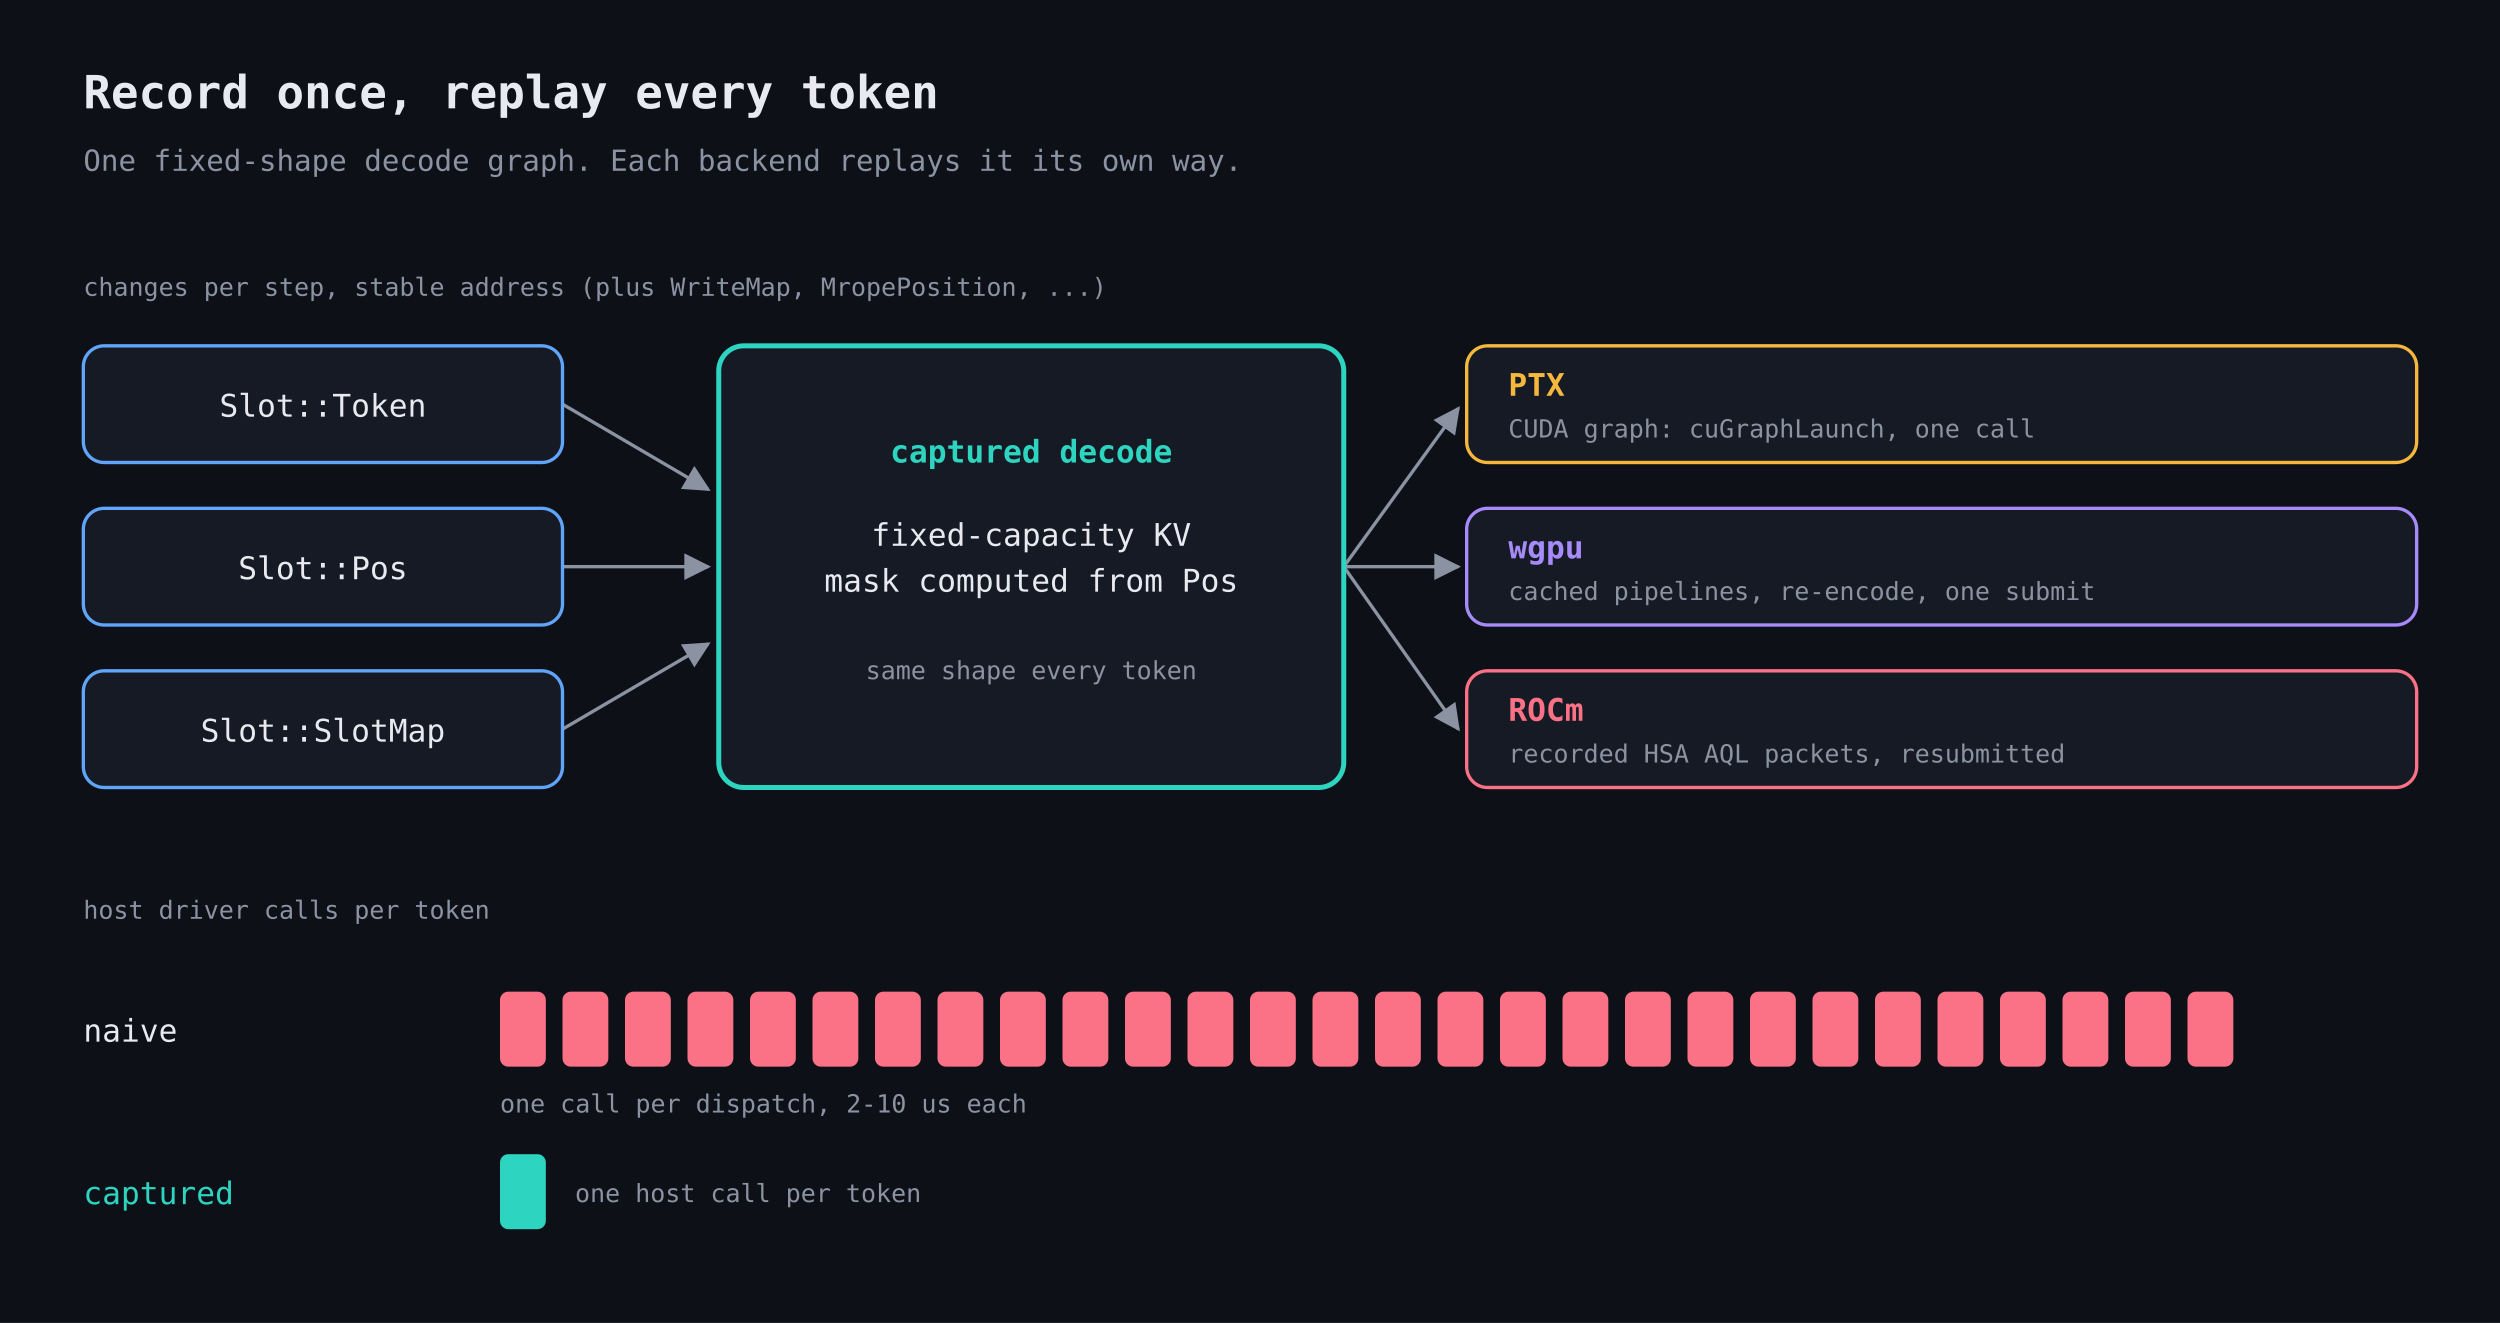
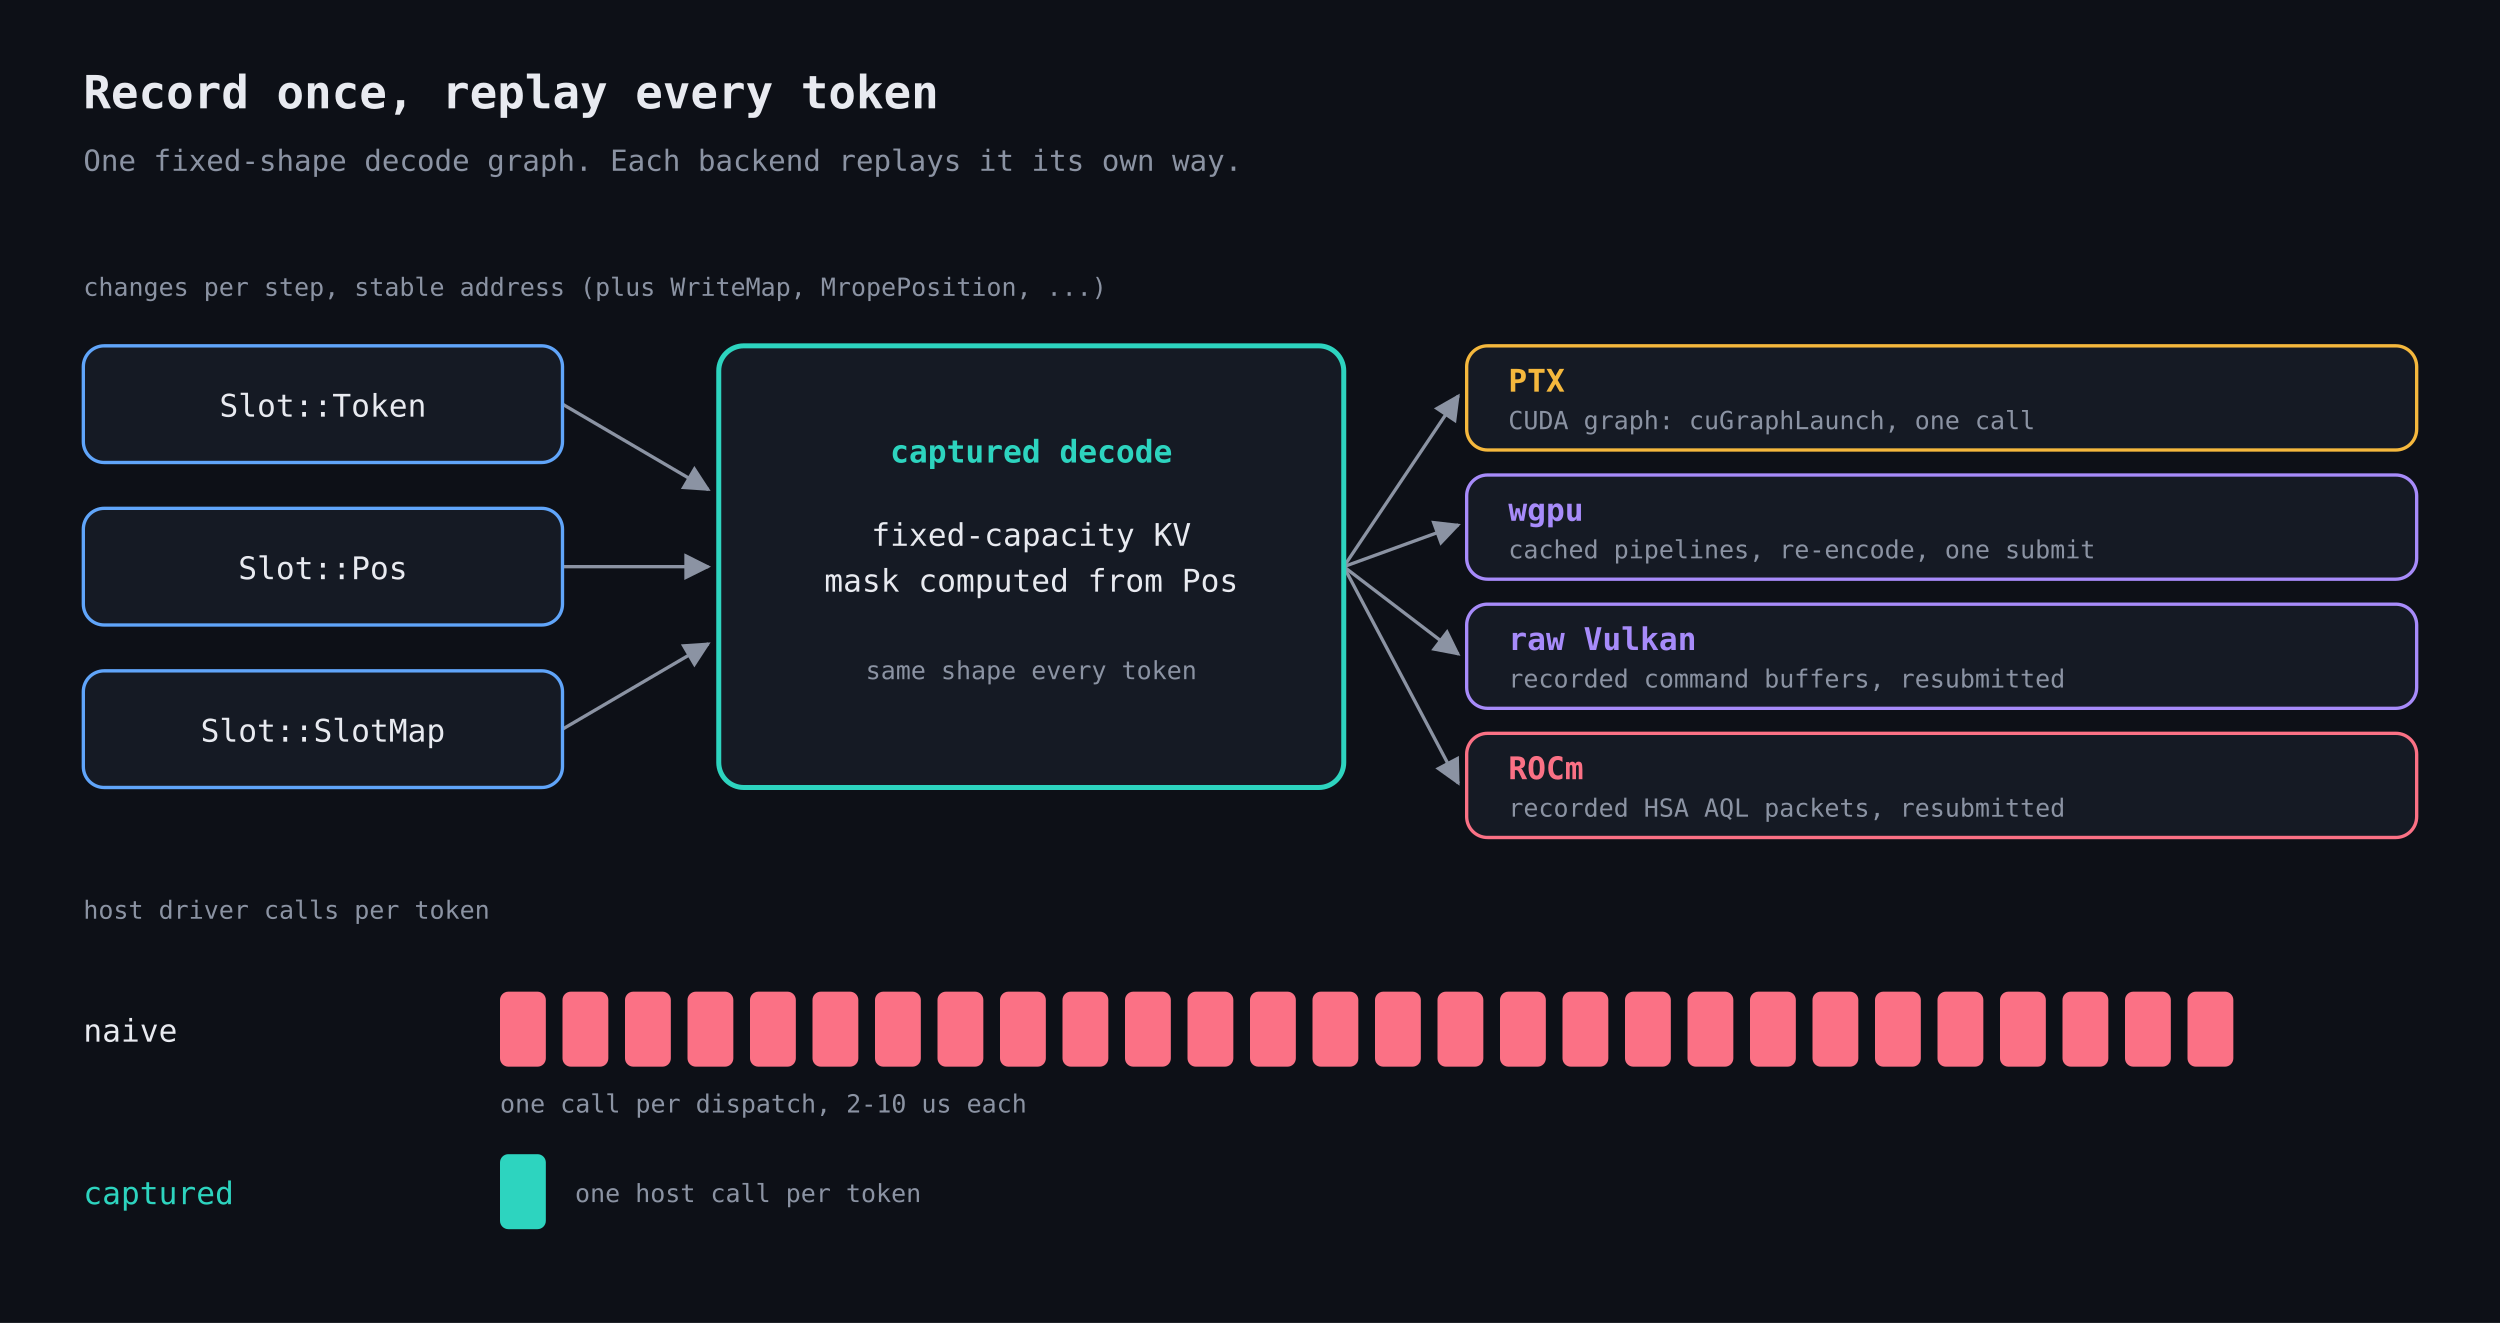
<svg xmlns="http://www.w3.org/2000/svg" width="1200" height="635" viewBox="0 0 1200 635">
  <style>
    text { font-family: "DejaVu Sans Mono", monospace; fill: #e8eaf0; }
    .bg { fill: #0d1017; }
    .box { fill: #151a24; stroke-width: 1.6; }
    .teal { stroke: #2dd4bf; } .blue { stroke: #60a5fa; } .purple { stroke: #a78bfa; }
    .amber { stroke: #f5b83d; } .red { stroke: #fb7185; } .grey { stroke: #2a3040; }
    .link { stroke: #8b93a3; stroke-width: 1.6; fill: none; }
    .head { fill: #8b93a3; }
    .title { font-size: 22px; font-weight: 700; }
    .sub { font-size: 14px; fill: #8b93a3; }
    .h { font-size: 15px; font-weight: 700; text-anchor: middle; }
    .l { font-size: 15px; font-weight: 700; }
    .d { font-size: 12px; fill: #8b93a3; text-anchor: middle; }
    .n { font-size: 12px; fill: #8b93a3; }
    .m { font-size: 15px; text-anchor: middle; }
    .code { font-size: 14px; }
    .tx-teal { fill: #2dd4bf; } .tx-blue { fill: #60a5fa; } .tx-purple { fill: #a78bfa; }
    .tx-amber { fill: #f5b83d; } .tx-red { fill: #fb7185; }
  </style>
  <defs>
    <marker id="arrow" viewBox="0 0 10 10" refX="9" refY="5" markerWidth="8" markerHeight="8" orient="auto">
      <path d="M0 0 L10 5 L0 10 z" class="head" />
    </marker>
  </defs>
  <rect class="bg" width="1200" height="635" />
  <text class="title" x="40" y="52">Record once, replay every token</text>
  <text class="sub" x="40" y="82">One fixed-shape decode graph. Each backend replays it its own way.</text>
  <text class="n" x="40" y="142">changes per step, stable address (plus WriteMap, MropePosition, ...)</text>
  <g class="link">
    <path d="M270 194 L340 235" marker-end="url(#arrow)" />
    <path d="M270 272 H340" marker-end="url(#arrow)" />
    <path d="M270 350 L340 309" marker-end="url(#arrow)" />
-     <path d="M645 272 L700 196" marker-end="url(#arrow)" />
-     <path d="M645 272 H700" marker-end="url(#arrow)" />
-     <path d="M645 272 L700 350" marker-end="url(#arrow)" />
+     <path d="M645 272 L700 190" marker-end="url(#arrow)" />
+     <path d="M645 272 L700 252" marker-end="url(#arrow)" />
+     <path d="M645 272 L700 314" marker-end="url(#arrow)" />
+     <path d="M645 272 L700 376" marker-end="url(#arrow)" />
  </g>
  <rect class="box blue" x="40" y="166" width="230" height="56" rx="10" />
  <text class="m" x="155" y="200">Slot::Token</text>
  <rect class="box blue" x="40" y="244" width="230" height="56" rx="10" />
  <text class="m" x="155" y="278">Slot::Pos</text>
  <rect class="box blue" x="40" y="322" width="230" height="56" rx="10" />
  <text class="m" x="155" y="356">Slot::SlotMap</text>
  <rect class="box teal" x="345" y="166" width="300" height="212" rx="12" style="stroke-width:2.4" />
  <text class="h tx-teal" x="495" y="222">captured decode</text>
  <text class="m" x="495" y="262">fixed-capacity KV</text>
  <text class="m" x="495" y="284">mask computed from Pos</text>
  <text class="d" x="495" y="326">same shape every token</text>
-   <rect class="box amber" x="704" y="166" width="456" height="56" rx="10" />
-   <text class="l tx-amber" x="724" y="190">PTX</text>
-   <text class="n" x="724" y="210">CUDA graph: cuGraphLaunch, one call</text>
-   <rect class="box purple" x="704" y="244" width="456" height="56" rx="10" />
-   <text class="l tx-purple" x="724" y="268">wgpu</text>
-   <text class="n" x="724" y="288">cached pipelines, re-encode, one submit</text>
-   <rect class="box red" x="704" y="322" width="456" height="56" rx="10" />
-   <text class="l tx-red" x="724" y="346">ROCm</text>
-   <text class="n" x="724" y="366">recorded HSA AQL packets, resubmitted</text>
+   <rect class="box amber" x="704" y="166" width="456" height="50" rx="10" />
+   <text class="l tx-amber" x="724" y="188">PTX</text>
+   <text class="n" x="724" y="206">CUDA graph: cuGraphLaunch, one call</text>
+   <rect class="box purple" x="704" y="228" width="456" height="50" rx="10" />
+   <text class="l tx-purple" x="724" y="250">wgpu</text>
+   <text class="n" x="724" y="268">cached pipelines, re-encode, one submit</text>
+   <rect class="box purple" x="704" y="290" width="456" height="50" rx="10" />
+   <text class="l tx-purple" x="724" y="312">raw Vulkan</text>
+   <text class="n" x="724" y="330">recorded command buffers, resubmitted</text>
+   <rect class="box red" x="704" y="352" width="456" height="50" rx="10" />
+   <text class="l tx-red" x="724" y="374">ROCm</text>
+   <text class="n" x="724" y="392">recorded HSA AQL packets, resubmitted</text>
  <text class="n" x="40" y="441">host driver calls per token</text>
  <text class="m" style="text-anchor:start" x="40" y="500">naive</text>
  <g fill="#fb7185">
    <rect x="240" y="476" width="22" height="36" rx="4" />
    <rect x="270" y="476" width="22" height="36" rx="4" />
    <rect x="300" y="476" width="22" height="36" rx="4" />
    <rect x="330" y="476" width="22" height="36" rx="4" />
    <rect x="360" y="476" width="22" height="36" rx="4" />
    <rect x="390" y="476" width="22" height="36" rx="4" />
    <rect x="420" y="476" width="22" height="36" rx="4" />
    <rect x="450" y="476" width="22" height="36" rx="4" />
    <rect x="480" y="476" width="22" height="36" rx="4" />
    <rect x="510" y="476" width="22" height="36" rx="4" />
    <rect x="540" y="476" width="22" height="36" rx="4" />
    <rect x="570" y="476" width="22" height="36" rx="4" />
    <rect x="600" y="476" width="22" height="36" rx="4" />
    <rect x="630" y="476" width="22" height="36" rx="4" />
    <rect x="660" y="476" width="22" height="36" rx="4" />
    <rect x="690" y="476" width="22" height="36" rx="4" />
    <rect x="720" y="476" width="22" height="36" rx="4" />
    <rect x="750" y="476" width="22" height="36" rx="4" />
    <rect x="780" y="476" width="22" height="36" rx="4" />
    <rect x="810" y="476" width="22" height="36" rx="4" />
    <rect x="840" y="476" width="22" height="36" rx="4" />
    <rect x="870" y="476" width="22" height="36" rx="4" />
    <rect x="900" y="476" width="22" height="36" rx="4" />
    <rect x="930" y="476" width="22" height="36" rx="4" />
    <rect x="960" y="476" width="22" height="36" rx="4" />
    <rect x="990" y="476" width="22" height="36" rx="4" />
    <rect x="1020" y="476" width="22" height="36" rx="4" />
    <rect x="1050" y="476" width="22" height="36" rx="4" />
  </g>
  <text class="n" x="240" y="534">one call per dispatch, 2-10 us each</text>
  <text class="m tx-teal" style="text-anchor:start" x="40" y="578">captured</text>
  <rect x="240" y="554" width="22" height="36" rx="4" fill="#2dd4bf" />
  <text class="n" x="276" y="577">one host call per token</text>
</svg>
